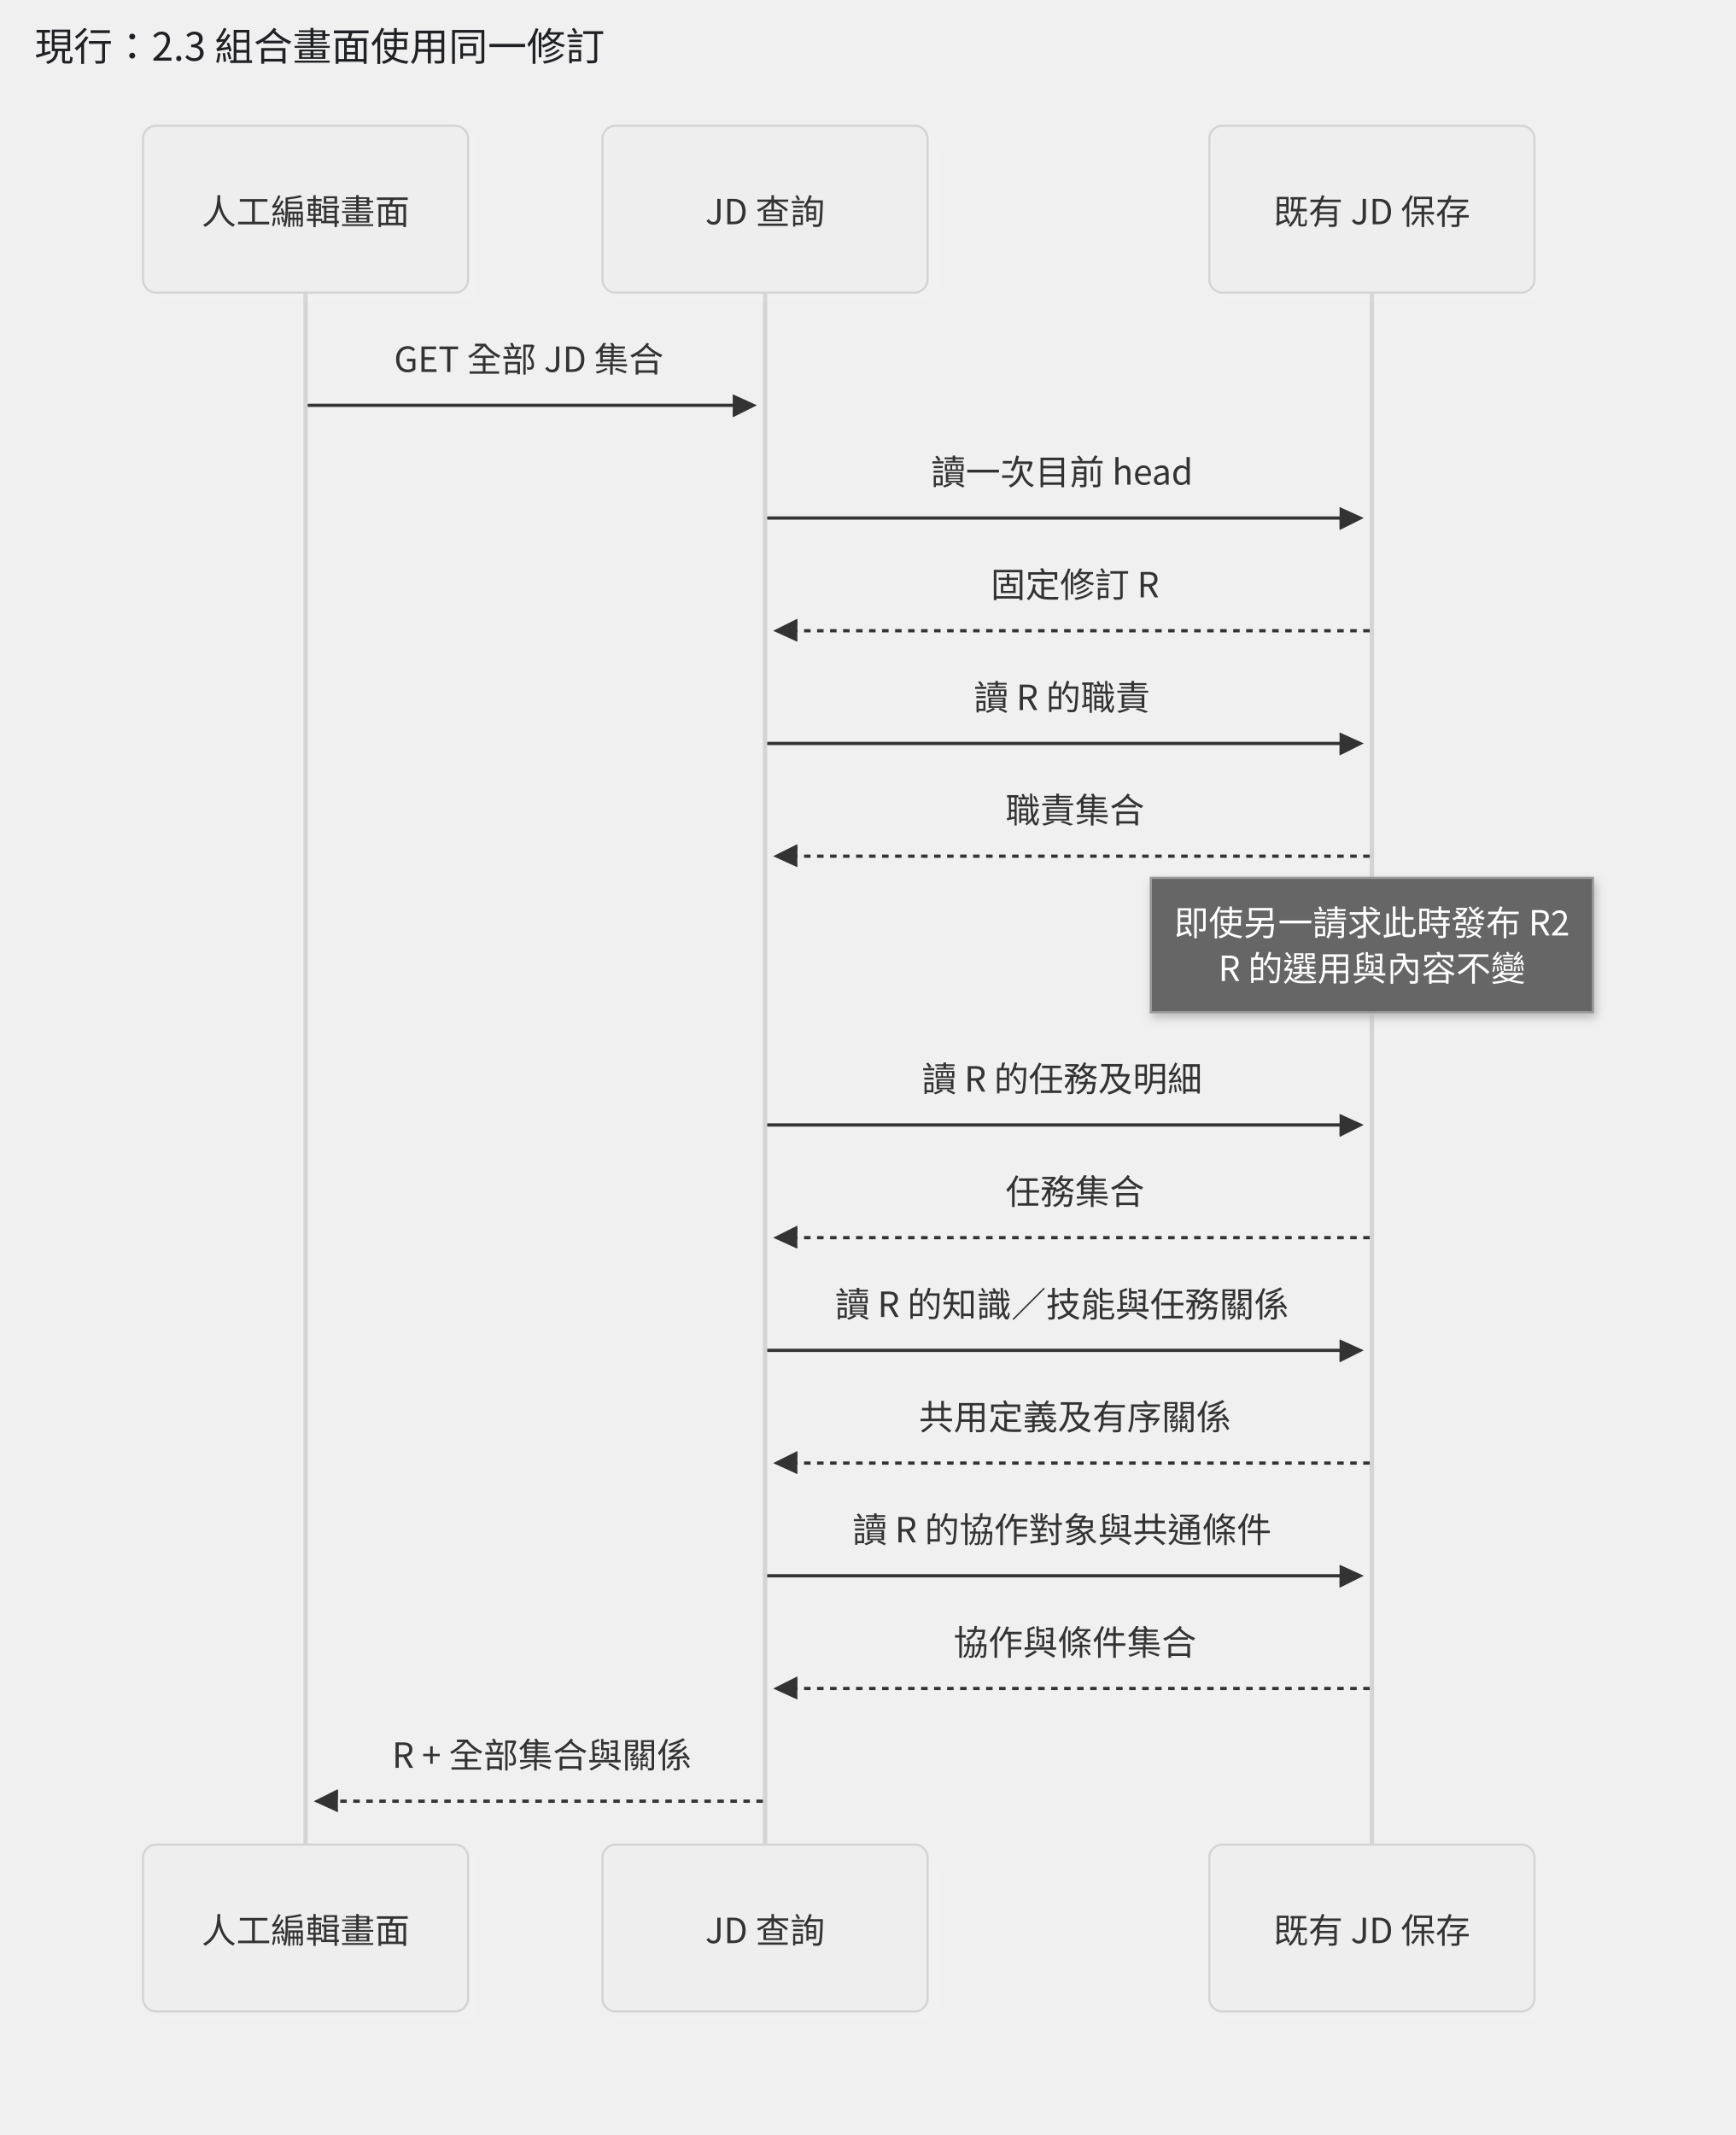
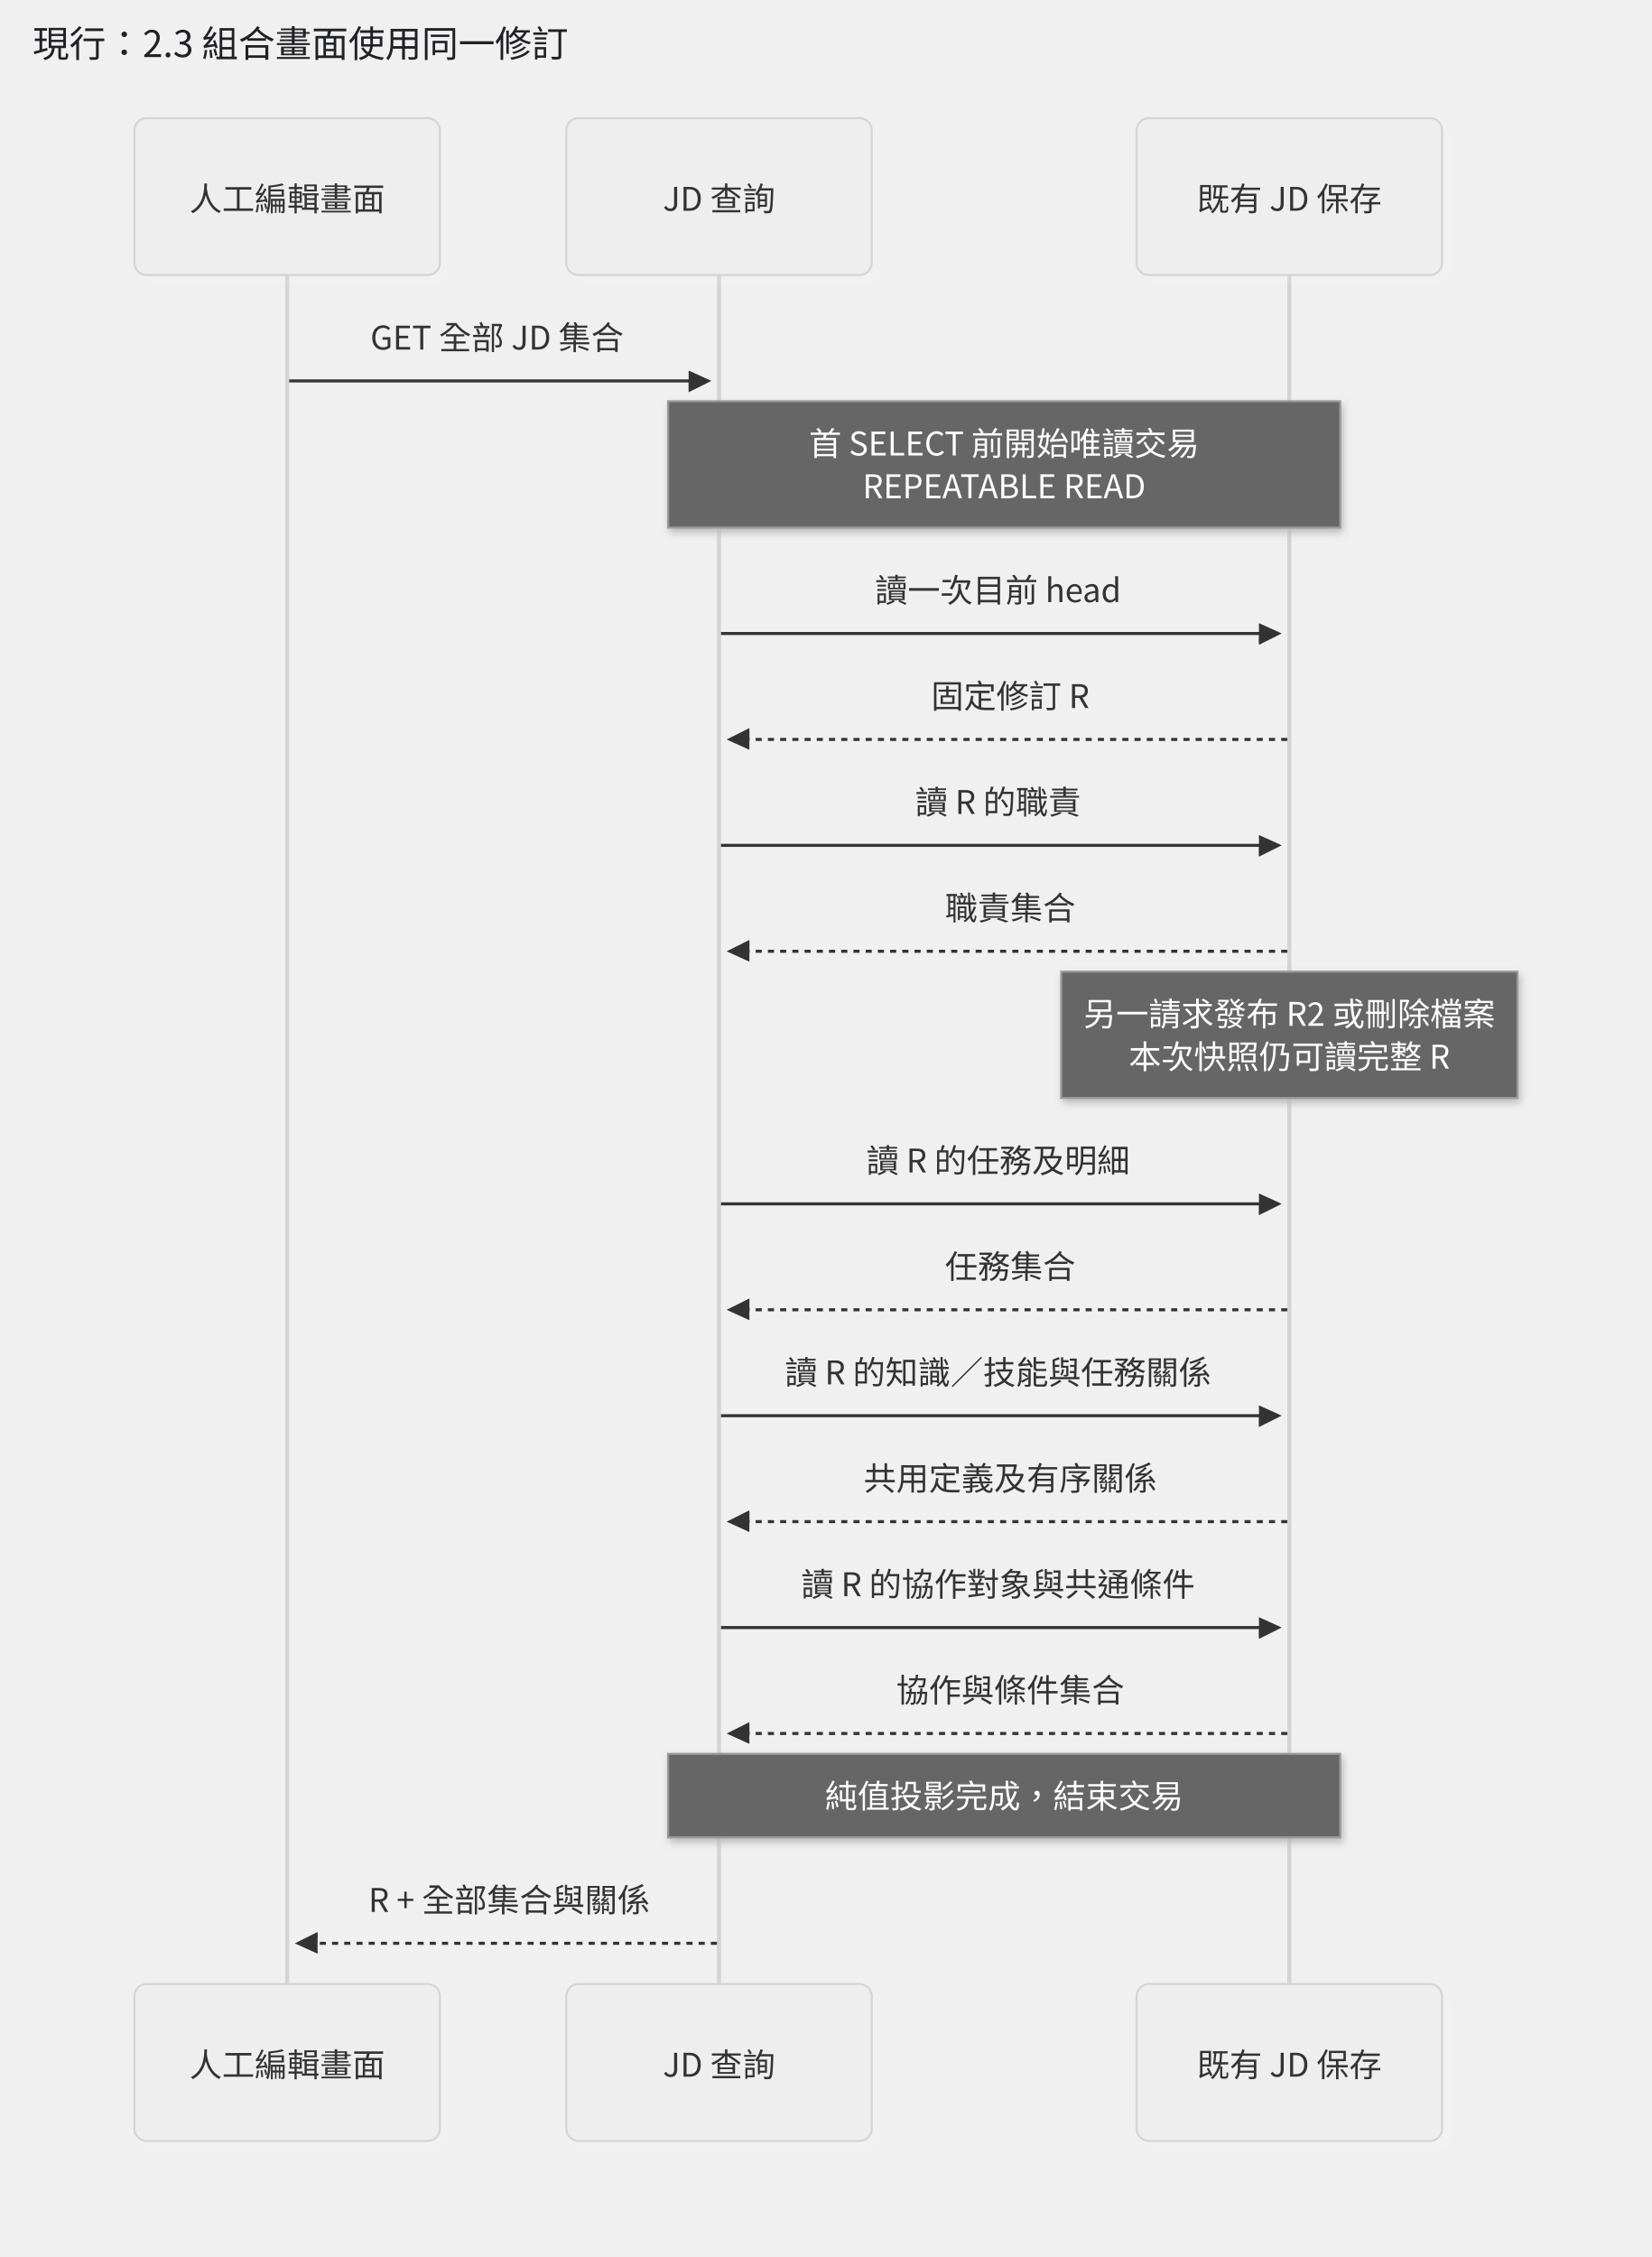
- <svg xmlns="http://www.w3.org/2000/svg" width="801" height="985" viewBox="0 0 801 985" style="background: white;">
+ <svg xmlns="http://www.w3.org/2000/svg" width="811" height="1108" viewBox="0 0 811 1108" style="background: white;">
  <text x="16" y="28" font-family="Microsoft JhengHei, Noto Sans CJK TC, sans-serif" font-size="18" fill="#202124">現行：2.3 組合畫面使用同一修訂</text>
-   <svg id="implementation-jd-storage-3" width="769" style="max-width: none;" viewBox="-50 -10 769 921" role="graphics-document document" aria-roledescription="sequence" x="16" y="48" height="921">
+   <svg id="implementation-jd-storage-3" width="779" style="max-width: none;" viewBox="-50 -10 779 1044" role="graphics-document document" aria-roledescription="sequence" x="16" y="48" height="1044">
    <g>
-       <rect x="492" y="793" fill="#eaeaea" stroke="#666" width="150" height="77" name="DB" rx="6" ry="6" class="actor actor-bottom" data-look="neo" filter="url(#implementation-jd-storage-3-drop-shadow)" />
-       <text x="567" y="831.5" dominant-baseline="central" alignment-baseline="central" class="actor actor-box" style="text-anchor: middle; font-size: 16px; font-weight: 400; font-family: &quot;Microsoft JhengHei&quot;, &quot;Noto Sans CJK TC&quot;, sans-serif;">
+       <rect x="492" y="916" fill="#eaeaea" stroke="#666" width="150" height="77" name="DB" rx="6" ry="6" class="actor actor-bottom" data-look="neo" filter="url(#implementation-jd-storage-3-drop-shadow)" />
+       <text x="567" y="954.5" dominant-baseline="central" alignment-baseline="central" class="actor actor-box" style="text-anchor: middle; font-size: 16px; font-weight: 400; font-family: &quot;Microsoft JhengHei&quot;, &quot;Noto Sans CJK TC&quot;, sans-serif;">
        <tspan x="567" dy="0">既有 JD 保存</tspan>
      </text>
    </g>
    <g>
-       <rect x="212" y="793" fill="#eaeaea" stroke="#666" width="150" height="77" name="API" rx="6" ry="6" class="actor actor-bottom" data-look="neo" filter="url(#implementation-jd-storage-3-drop-shadow)" />
-       <text x="287" y="831.5" dominant-baseline="central" alignment-baseline="central" class="actor actor-box" style="text-anchor: middle; font-size: 16px; font-weight: 400; font-family: &quot;Microsoft JhengHei&quot;, &quot;Noto Sans CJK TC&quot;, sans-serif;">
+       <rect x="212" y="916" fill="#eaeaea" stroke="#666" width="150" height="77" name="API" rx="6" ry="6" class="actor actor-bottom" data-look="neo" filter="url(#implementation-jd-storage-3-drop-shadow)" />
+       <text x="287" y="954.5" dominant-baseline="central" alignment-baseline="central" class="actor actor-box" style="text-anchor: middle; font-size: 16px; font-weight: 400; font-family: &quot;Microsoft JhengHei&quot;, &quot;Noto Sans CJK TC&quot;, sans-serif;">
        <tspan x="287" dy="0">JD 查詢</tspan>
      </text>
    </g>
    <g>
-       <rect x="0" y="793" fill="#eaeaea" stroke="#666" width="150" height="77" name="UI" rx="6" ry="6" class="actor actor-bottom" data-look="neo" filter="url(#implementation-jd-storage-3-drop-shadow)" />
-       <text x="75" y="831.5" dominant-baseline="central" alignment-baseline="central" class="actor actor-box" style="text-anchor: middle; font-size: 16px; font-weight: 400; font-family: &quot;Microsoft JhengHei&quot;, &quot;Noto Sans CJK TC&quot;, sans-serif;">
+       <rect x="0" y="916" fill="#eaeaea" stroke="#666" width="150" height="77" name="UI" rx="6" ry="6" class="actor actor-bottom" data-look="neo" filter="url(#implementation-jd-storage-3-drop-shadow)" />
+       <text x="75" y="954.5" dominant-baseline="central" alignment-baseline="central" class="actor actor-box" style="text-anchor: middle; font-size: 16px; font-weight: 400; font-family: &quot;Microsoft JhengHei&quot;, &quot;Noto Sans CJK TC&quot;, sans-serif;">
        <tspan x="75" dy="0">人工編輯畫面</tspan>
      </text>
    </g>
    <g>
-       <line id="actor19" x1="567" y1="77" x2="567" y2="793" class="actor-line 200" stroke-width="0.5px" stroke="#999" name="DB" data-et="life-line" data-id="DB" />
-       <g id="root-19" data-look="neo" data-et="participant" data-type="participant" data-id="DB">
+       <line id="actor2" x1="567" y1="77" x2="567" y2="916" class="actor-line 200" stroke-width="0.5px" stroke="#999" name="DB" data-et="life-line" data-id="DB" />
+       <g id="root-2" data-look="neo" data-et="participant" data-type="participant" data-id="DB">
        <rect x="492" y="0" fill="#eaeaea" stroke="#666" width="150" height="77" name="DB" rx="6" ry="6" class="actor actor-top" data-look="neo" filter="url(#implementation-jd-storage-3-drop-shadow)" />
        <text x="567" y="38.5" dominant-baseline="central" alignment-baseline="central" class="actor actor-box" style="text-anchor: middle; font-size: 16px; font-weight: 400; font-family: &quot;Microsoft JhengHei&quot;, &quot;Noto Sans CJK TC&quot;, sans-serif;">
          <tspan x="567" dy="0">既有 JD 保存</tspan>
        </text>
      </g>
    </g>
    <g>
-       <line id="actor18" x1="287" y1="77" x2="287" y2="793" class="actor-line 200" stroke-width="0.5px" stroke="#999" name="API" data-et="life-line" data-id="API" />
-       <g id="root-18" data-look="neo" data-et="participant" data-type="participant" data-id="API">
+       <line id="actor1" x1="287" y1="77" x2="287" y2="916" class="actor-line 200" stroke-width="0.5px" stroke="#999" name="API" data-et="life-line" data-id="API" />
+       <g id="root-1" data-look="neo" data-et="participant" data-type="participant" data-id="API">
        <rect x="212" y="0" fill="#eaeaea" stroke="#666" width="150" height="77" name="API" rx="6" ry="6" class="actor actor-top" data-look="neo" filter="url(#implementation-jd-storage-3-drop-shadow)" />
        <text x="287" y="38.5" dominant-baseline="central" alignment-baseline="central" class="actor actor-box" style="text-anchor: middle; font-size: 16px; font-weight: 400; font-family: &quot;Microsoft JhengHei&quot;, &quot;Noto Sans CJK TC&quot;, sans-serif;">
          <tspan x="287" dy="0">JD 查詢</tspan>
        </text>
      </g>
    </g>
    <g>
-       <line id="actor17" x1="75" y1="77" x2="75" y2="793" class="actor-line 200" stroke-width="0.5px" stroke="#999" name="UI" data-et="life-line" data-id="UI" />
-       <g id="root-17" data-look="neo" data-et="participant" data-type="participant" data-id="UI">
+       <line id="actor0" x1="75" y1="77" x2="75" y2="916" class="actor-line 200" stroke-width="0.5px" stroke="#999" name="UI" data-et="life-line" data-id="UI" />
+       <g id="root-0" data-look="neo" data-et="participant" data-type="participant" data-id="UI">
        <rect x="0" y="0" fill="#eaeaea" stroke="#666" width="150" height="77" name="UI" rx="6" ry="6" class="actor actor-top" data-look="neo" filter="url(#implementation-jd-storage-3-drop-shadow)" />
        <text x="75" y="38.5" dominant-baseline="central" alignment-baseline="central" class="actor actor-box" style="text-anchor: middle; font-size: 16px; font-weight: 400; font-family: &quot;Microsoft JhengHei&quot;, &quot;Noto Sans CJK TC&quot;, sans-serif;">
          <tspan x="75" dy="0">人工編輯畫面</tspan>
        </text>
      </g>
    </g>
    <style>#implementation-jd-storage-3{font-family:Microsoft JhengHei,Noto Sans CJK TC,sans-serif;font-size:16px;fill:#000000;}@keyframes edge-animation-frame{from{stroke-dashoffset:0;}}@keyframes dash{to{stroke-dashoffset:0;}}#implementation-jd-storage-3 .edge-animation-slow{stroke-dasharray:9,5!important;stroke-dashoffset:900;animation:dash 50s linear infinite;stroke-linecap:round;}#implementation-jd-storage-3 .edge-animation-fast{stroke-dasharray:9,5!important;stroke-dashoffset:900;animation:dash 20s linear infinite;stroke-linecap:round;}#implementation-jd-storage-3 .error-icon{fill:#552222;}#implementation-jd-storage-3 .error-text{fill:#552222;stroke:#552222;}#implementation-jd-storage-3 .edge-thickness-normal{stroke-width:1px;}#implementation-jd-storage-3 .edge-thickness-thick{stroke-width:3.5px;}#implementation-jd-storage-3 .edge-pattern-solid{stroke-dasharray:0;}#implementation-jd-storage-3 .edge-thickness-invisible{stroke-width:0;fill:none;}#implementation-jd-storage-3 .edge-pattern-dashed{stroke-dasharray:3;}#implementation-jd-storage-3 .edge-pattern-dotted{stroke-dasharray:2;}#implementation-jd-storage-3 .marker{fill:#666;stroke:#666;}#implementation-jd-storage-3 .marker.cross{stroke:#666;}#implementation-jd-storage-3 svg{font-family:Microsoft JhengHei,Noto Sans CJK TC,sans-serif;font-size:16px;}#implementation-jd-storage-3 p{margin:0;}#implementation-jd-storage-3 .actor{stroke:hsl(0, 0%, 83%);fill:#eee;stroke-width:1;}#implementation-jd-storage-3 rect.actor.outer-path[data-look="neo"]{filter:drop-shadow( 1px 2px 2px rgba(185,185,185,1));}#implementation-jd-storage-3 rect.note[data-look="neo"]{stroke:#999;fill:#666;filter:drop-shadow( 1px 2px 2px rgba(185,185,185,1));}#implementation-jd-storage-3 text.actor&gt;tspan{fill:#333;stroke:none;}#implementation-jd-storage-3 .actor-line{stroke:hsl(0, 0%, 83%);}#implementation-jd-storage-3 .innerArc{stroke-width:1.5;stroke-dasharray:none;}#implementation-jd-storage-3 .messageLine0{stroke-width:1.5;stroke-dasharray:none;stroke:#333;}#implementation-jd-storage-3 .messageLine1{stroke-width:1.5;stroke-dasharray:2,2;stroke:#333;}#implementation-jd-storage-3 [id$="-arrowhead"] path{fill:#333;stroke:#333;}#implementation-jd-storage-3 .sequenceNumber{fill:white;}#implementation-jd-storage-3 [id$="-sequencenumber"]{fill:#333;}#implementation-jd-storage-3 [id$="-crosshead"] path{fill:#333;stroke:#333;}#implementation-jd-storage-3 .messageText{fill:#333;stroke:none;}#implementation-jd-storage-3 .labelBox{stroke:hsl(0, 0%, 83%);fill:#eee;filter:drop-shadow( 1px 2px 2px rgba(185,185,185,1));}#implementation-jd-storage-3 .labelText,#implementation-jd-storage-3 .labelText&gt;tspan{fill:#333;stroke:none;}#implementation-jd-storage-3 .loopText,#implementation-jd-storage-3 .loopText&gt;tspan{fill:#333;stroke:none;}#implementation-jd-storage-3 .sectionTitle,#implementation-jd-storage-3 .sectionTitle&gt;tspan{fill:#333;stroke:none;}#implementation-jd-storage-3 .loopLine{stroke-width:2px;stroke-dasharray:2,2;stroke:hsl(0, 0%, 83%);fill:hsl(0, 0%, 83%);}#implementation-jd-storage-3 .note{stroke:#999;fill:#666;}#implementation-jd-storage-3 .noteText,#implementation-jd-storage-3 .noteText&gt;tspan{fill:#fff;stroke:none;}#implementation-jd-storage-3 .activation0{fill:#f4f4f4;stroke:#666;}#implementation-jd-storage-3 .activation1{fill:#f4f4f4;stroke:#666;}#implementation-jd-storage-3 .activation2{fill:#f4f4f4;stroke:#666;}#implementation-jd-storage-3 .actorPopupMenu{position:absolute;}#implementation-jd-storage-3 .actorPopupMenuPanel{position:absolute;fill:#eee;box-shadow:0px 8px 16px 0px rgba(0,0,0,0.2);filter:drop-shadow(3px 5px 2px rgb(0 0 0 / 0.4));}#implementation-jd-storage-3 .actor-man circle,#implementation-jd-storage-3 line{fill:#eee;stroke-width:2px;}#implementation-jd-storage-3 g rect.rect{filter:drop-shadow( 1px 2px 2px rgba(185,185,185,1));stroke:#999;}#implementation-jd-storage-3 .node .neo-node{stroke:#999;}#implementation-jd-storage-3 [data-look="neo"].node rect,#implementation-jd-storage-3 [data-look="neo"].cluster rect,#implementation-jd-storage-3 [data-look="neo"].node polygon{stroke:url(#implementation-jd-storage-3-gradient);filter:drop-shadow( 1px 2px 2px rgba(185,185,185,1));}#implementation-jd-storage-3 [data-look="neo"].swimlane.cluster rect{filter:none;}#implementation-jd-storage-3 [data-look="neo"].node path{stroke:url(#implementation-jd-storage-3-gradient);stroke-width:1px;}#implementation-jd-storage-3 [data-look="neo"].node .outer-path{filter:drop-shadow( 1px 2px 2px rgba(185,185,185,1));}#implementation-jd-storage-3 [data-look="neo"].node .neo-line path{stroke:#999;filter:none;}#implementation-jd-storage-3 [data-look="neo"].node circle{stroke:url(#implementation-jd-storage-3-gradient);filter:drop-shadow( 1px 2px 2px rgba(185,185,185,1));}#implementation-jd-storage-3 [data-look="neo"].node circle .state-start{fill:#000000;}#implementation-jd-storage-3 [data-look="neo"].icon-shape .icon{fill:url(#implementation-jd-storage-3-gradient);filter:drop-shadow( 1px 2px 2px rgba(185,185,185,1));}#implementation-jd-storage-3 [data-look="neo"].icon-shape .icon-neo path{stroke:url(#implementation-jd-storage-3-gradient);filter:drop-shadow( 1px 2px 2px rgba(185,185,185,1));}#implementation-jd-storage-3 :root{--mermaid-font-family:Microsoft JhengHei,Noto Sans CJK TC,sans-serif;}</style>
    <g />
    <defs>
      <symbol id="implementation-jd-storage-3-computer" width="24" height="24">
        <path transform="scale(.5)" d="M2 2v13h20v-13h-20zm18 11h-16v-9h16v9zm-10.228 6l.466-1h3.524l.467 1h-4.457zm14.228 3h-24l2-6h2.104l-1.33 4h18.45l-1.297-4h2.073l2 6zm-5-10h-14v-7h14v7z" />
      </symbol>
    </defs>
    <defs>
      <symbol id="implementation-jd-storage-3-database" fill-rule="evenodd" clip-rule="evenodd">
        <path transform="scale(.5)" d="M12.258.001l.256.004.255.005.253.008.251.01.249.012.247.015.246.016.242.019.241.02.239.023.236.024.233.027.231.028.229.031.225.032.223.034.22.036.217.038.214.04.211.041.208.043.205.045.201.046.198.048.194.05.191.051.187.053.183.054.18.056.175.057.172.059.168.06.163.061.16.063.155.064.15.066.074.033.073.033.071.034.07.034.069.035.068.035.067.035.066.035.064.036.064.036.062.036.06.036.06.037.058.037.058.037.055.038.055.038.053.038.052.038.051.039.05.039.048.039.047.039.045.04.044.04.043.04.041.04.04.041.039.041.037.041.036.041.034.041.033.042.032.042.03.042.029.042.027.042.026.043.024.043.023.043.021.043.02.043.018.044.017.043.015.044.013.044.012.044.011.045.009.044.007.045.006.045.004.045.002.045.001.045v17l-.001.045-.002.045-.004.045-.006.045-.007.045-.009.044-.011.045-.012.044-.013.044-.015.044-.017.043-.018.044-.02.043-.021.043-.023.043-.024.043-.026.043-.027.042-.029.042-.03.042-.032.042-.033.042-.034.041-.036.041-.037.041-.039.041-.04.041-.041.04-.043.04-.044.04-.045.04-.047.039-.048.039-.05.039-.051.039-.052.038-.053.038-.055.038-.055.038-.058.037-.058.037-.06.037-.06.036-.062.036-.064.036-.064.036-.066.035-.067.035-.068.035-.069.035-.07.034-.071.034-.073.033-.074.033-.15.066-.155.064-.16.063-.163.061-.168.06-.172.059-.175.057-.18.056-.183.054-.187.053-.191.051-.194.05-.198.048-.201.046-.205.045-.208.043-.211.041-.214.04-.217.038-.22.036-.223.034-.225.032-.229.031-.231.028-.233.027-.236.024-.239.023-.241.02-.242.019-.246.016-.247.015-.249.012-.251.01-.253.008-.255.005-.256.004-.258.001-.258-.001-.256-.004-.255-.005-.253-.008-.251-.01-.249-.012-.247-.015-.245-.016-.243-.019-.241-.02-.238-.023-.236-.024-.234-.027-.231-.028-.228-.031-.226-.032-.223-.034-.22-.036-.217-.038-.214-.04-.211-.041-.208-.043-.204-.045-.201-.046-.198-.048-.195-.05-.19-.051-.187-.053-.184-.054-.179-.056-.176-.057-.172-.059-.167-.06-.164-.061-.159-.063-.155-.064-.151-.066-.074-.033-.072-.033-.072-.034-.07-.034-.069-.035-.068-.035-.067-.035-.066-.035-.064-.036-.063-.036-.062-.036-.061-.036-.06-.037-.058-.037-.057-.037-.056-.038-.055-.038-.053-.038-.052-.038-.051-.039-.049-.039-.049-.039-.046-.039-.046-.04-.044-.04-.043-.04-.041-.04-.04-.041-.039-.041-.037-.041-.036-.041-.034-.041-.033-.042-.032-.042-.03-.042-.029-.042-.027-.042-.026-.043-.024-.043-.023-.043-.021-.043-.02-.043-.018-.044-.017-.043-.015-.044-.013-.044-.012-.044-.011-.045-.009-.044-.007-.045-.006-.045-.004-.045-.002-.045-.001-.045v-17l.001-.045.002-.045.004-.045.006-.045.007-.045.009-.044.011-.045.012-.044.013-.044.015-.044.017-.043.018-.044.02-.043.021-.043.023-.043.024-.043.026-.043.027-.042.029-.042.03-.042.032-.042.033-.042.034-.041.036-.041.037-.041.039-.041.04-.041.041-.04.043-.04.044-.04.046-.04.046-.039.049-.039.049-.039.051-.039.052-.038.053-.038.055-.038.056-.038.057-.037.058-.037.06-.037.061-.036.062-.036.063-.036.064-.036.066-.035.067-.035.068-.035.069-.035.07-.034.072-.034.072-.033.074-.033.151-.066.155-.064.159-.063.164-.061.167-.06.172-.059.176-.057.179-.056.184-.054.187-.053.19-.051.195-.05.198-.048.201-.046.204-.045.208-.043.211-.041.214-.04.217-.038.22-.036.223-.034.226-.032.228-.031.231-.028.234-.027.236-.024.238-.023.241-.02.243-.019.245-.016.247-.015.249-.012.251-.01.253-.008.255-.005.256-.004.258-.001.258.001zm-9.258 20.499v.01l.001.021.003.021.004.022.005.021.006.022.007.022.009.023.01.022.011.023.012.023.013.023.015.023.016.024.017.023.018.024.019.024.021.024.022.025.023.024.024.025.052.049.056.05.061.051.066.051.07.051.075.051.079.052.084.052.088.052.092.052.097.052.102.051.105.052.11.052.114.051.119.051.123.051.127.05.131.05.135.05.139.048.144.049.147.047.152.047.155.047.16.045.163.045.167.043.171.043.176.041.178.041.183.039.187.039.19.037.194.035.197.035.202.033.204.031.209.03.212.029.216.027.219.025.222.024.226.021.23.02.233.018.236.016.24.015.243.012.246.01.249.008.253.005.256.004.259.001.26-.001.257-.004.254-.005.25-.008.247-.011.244-.012.241-.014.237-.016.233-.018.231-.021.226-.021.224-.024.22-.026.216-.027.212-.028.21-.031.205-.031.202-.034.198-.034.194-.036.191-.037.187-.039.183-.04.179-.04.175-.042.172-.043.168-.044.163-.045.16-.046.155-.046.152-.047.148-.048.143-.049.139-.049.136-.05.131-.05.126-.05.123-.051.118-.052.114-.051.11-.052.106-.052.101-.052.096-.052.092-.052.088-.053.083-.051.079-.052.074-.052.07-.051.065-.051.06-.051.056-.05.051-.05.023-.024.023-.025.021-.024.02-.024.019-.024.018-.024.017-.024.015-.023.014-.024.013-.023.012-.023.01-.023.01-.022.008-.022.006-.022.006-.022.004-.022.004-.021.001-.021.001-.021v-4.127l-.077.055-.08.053-.083.054-.085.053-.087.052-.09.052-.093.051-.095.05-.097.05-.1.049-.102.049-.105.048-.106.047-.109.047-.111.046-.114.045-.115.045-.118.044-.12.043-.122.042-.124.042-.126.041-.128.04-.13.04-.132.038-.134.038-.135.037-.138.037-.139.035-.142.035-.143.034-.144.033-.147.032-.148.031-.15.03-.151.03-.153.029-.154.027-.156.027-.158.026-.159.025-.161.024-.162.023-.163.022-.165.021-.166.02-.167.019-.169.018-.169.017-.171.016-.173.015-.173.014-.175.013-.175.012-.177.011-.178.01-.179.008-.179.008-.181.006-.182.005-.182.004-.184.003-.184.002h-.37l-.184-.002-.184-.003-.182-.004-.182-.005-.181-.006-.179-.008-.179-.008-.178-.01-.176-.011-.176-.012-.175-.013-.173-.014-.172-.015-.171-.016-.17-.017-.169-.018-.167-.019-.166-.02-.165-.021-.163-.022-.162-.023-.161-.024-.159-.025-.157-.026-.156-.027-.155-.027-.153-.029-.151-.03-.15-.03-.148-.031-.146-.032-.145-.033-.143-.034-.141-.035-.14-.035-.137-.037-.136-.037-.134-.038-.132-.038-.13-.04-.128-.04-.126-.041-.124-.042-.122-.042-.12-.044-.117-.043-.116-.045-.113-.045-.112-.046-.109-.047-.106-.047-.105-.048-.102-.049-.1-.049-.097-.05-.095-.05-.093-.052-.09-.051-.087-.052-.085-.053-.083-.054-.08-.054-.077-.054v4.127zm0-5.654v.011l.001.021.003.021.004.021.005.022.006.022.007.022.009.022.01.022.011.023.012.023.013.023.015.024.016.023.017.024.018.024.019.024.021.024.022.024.023.025.024.024.052.05.056.05.061.05.066.051.07.051.075.052.079.051.084.052.088.052.092.052.097.052.102.052.105.052.11.051.114.051.119.052.123.05.127.051.131.05.135.049.139.049.144.048.147.048.152.047.155.046.16.045.163.045.167.044.171.042.176.042.178.04.183.04.187.038.19.037.194.036.197.034.202.033.204.032.209.03.212.028.216.027.219.025.222.024.226.022.23.02.233.018.236.016.24.014.243.012.246.01.249.008.253.006.256.003.259.001.26-.001.257-.003.254-.006.25-.008.247-.01.244-.012.241-.015.237-.016.233-.018.231-.02.226-.022.224-.024.22-.025.216-.027.212-.029.21-.03.205-.032.202-.033.198-.035.194-.036.191-.037.187-.039.183-.039.179-.041.175-.042.172-.043.168-.044.163-.045.16-.045.155-.047.152-.047.148-.048.143-.048.139-.05.136-.049.131-.05.126-.051.123-.051.118-.051.114-.052.11-.052.106-.052.101-.052.096-.052.092-.052.088-.052.083-.052.079-.052.074-.051.07-.052.065-.051.06-.05.056-.051.051-.049.023-.025.023-.024.021-.025.02-.024.019-.024.018-.024.017-.024.015-.023.014-.023.013-.024.012-.022.01-.023.01-.023.008-.022.006-.022.006-.022.004-.021.004-.022.001-.021.001-.021v-4.139l-.077.054-.08.054-.083.054-.085.052-.087.053-.09.051-.093.051-.095.051-.097.05-.1.049-.102.049-.105.048-.106.047-.109.047-.111.046-.114.045-.115.044-.118.044-.12.044-.122.042-.124.042-.126.041-.128.04-.13.039-.132.039-.134.038-.135.037-.138.036-.139.036-.142.035-.143.033-.144.033-.147.033-.148.031-.15.03-.151.03-.153.028-.154.028-.156.027-.158.026-.159.025-.161.024-.162.023-.163.022-.165.021-.166.02-.167.019-.169.018-.169.017-.171.016-.173.015-.173.014-.175.013-.175.012-.177.011-.178.009-.179.009-.179.007-.181.007-.182.005-.182.004-.184.003-.184.002h-.37l-.184-.002-.184-.003-.182-.004-.182-.005-.181-.007-.179-.007-.179-.009-.178-.009-.176-.011-.176-.012-.175-.013-.173-.014-.172-.015-.171-.016-.17-.017-.169-.018-.167-.019-.166-.02-.165-.021-.163-.022-.162-.023-.161-.024-.159-.025-.157-.026-.156-.027-.155-.028-.153-.028-.151-.03-.15-.03-.148-.031-.146-.033-.145-.033-.143-.033-.141-.035-.14-.036-.137-.036-.136-.037-.134-.038-.132-.039-.13-.039-.128-.04-.126-.041-.124-.042-.122-.043-.12-.043-.117-.044-.116-.044-.113-.046-.112-.046-.109-.046-.106-.047-.105-.048-.102-.049-.1-.049-.097-.05-.095-.051-.093-.051-.09-.051-.087-.053-.085-.052-.083-.054-.08-.054-.077-.054v4.139zm0-5.666v.011l.001.02.003.022.004.021.005.022.006.021.007.022.009.023.01.022.011.023.012.023.013.023.015.023.016.024.017.024.018.023.019.024.021.025.022.024.023.024.024.025.052.05.056.05.061.05.066.051.07.051.075.052.079.051.084.052.088.052.092.052.097.052.102.052.105.051.11.052.114.051.119.051.123.051.127.05.131.05.135.05.139.049.144.048.147.048.152.047.155.046.16.045.163.045.167.043.171.043.176.042.178.04.183.04.187.038.19.037.194.036.197.034.202.033.204.032.209.03.212.028.216.027.219.025.222.024.226.021.23.02.233.018.236.017.24.014.243.012.246.01.249.008.253.006.256.003.259.001.26-.001.257-.003.254-.006.25-.008.247-.01.244-.013.241-.014.237-.016.233-.018.231-.02.226-.022.224-.024.22-.025.216-.027.212-.029.21-.03.205-.032.202-.033.198-.035.194-.036.191-.037.187-.039.183-.039.179-.041.175-.042.172-.043.168-.044.163-.045.16-.045.155-.047.152-.047.148-.048.143-.049.139-.049.136-.049.131-.051.126-.05.123-.051.118-.052.114-.051.11-.052.106-.052.101-.052.096-.052.092-.052.088-.052.083-.052.079-.052.074-.052.07-.051.065-.051.06-.051.056-.05.051-.049.023-.025.023-.025.021-.024.02-.024.019-.024.018-.024.017-.024.015-.023.014-.024.013-.023.012-.023.01-.022.01-.023.008-.022.006-.022.006-.022.004-.022.004-.021.001-.021.001-.021v-4.153l-.077.054-.08.054-.083.053-.085.053-.087.053-.09.051-.093.051-.095.051-.097.05-.1.049-.102.048-.105.048-.106.048-.109.046-.111.046-.114.046-.115.044-.118.044-.12.043-.122.043-.124.042-.126.041-.128.04-.13.039-.132.039-.134.038-.135.037-.138.036-.139.036-.142.034-.143.034-.144.033-.147.032-.148.032-.15.03-.151.03-.153.028-.154.028-.156.027-.158.026-.159.024-.161.024-.162.023-.163.023-.165.021-.166.02-.167.019-.169.018-.169.017-.171.016-.173.015-.173.014-.175.013-.175.012-.177.01-.178.01-.179.009-.179.007-.181.006-.182.006-.182.004-.184.003-.184.001-.185.001-.185-.001-.184-.001-.184-.003-.182-.004-.182-.006-.181-.006-.179-.007-.179-.009-.178-.01-.176-.01-.176-.012-.175-.013-.173-.014-.172-.015-.171-.016-.17-.017-.169-.018-.167-.019-.166-.02-.165-.021-.163-.023-.162-.023-.161-.024-.159-.024-.157-.026-.156-.027-.155-.028-.153-.028-.151-.03-.15-.03-.148-.032-.146-.032-.145-.033-.143-.034-.141-.034-.14-.036-.137-.036-.136-.037-.134-.038-.132-.039-.13-.039-.128-.041-.126-.041-.124-.041-.122-.043-.12-.043-.117-.044-.116-.044-.113-.046-.112-.046-.109-.046-.106-.048-.105-.048-.102-.048-.1-.05-.097-.049-.095-.051-.093-.051-.09-.052-.087-.052-.085-.053-.083-.053-.08-.054-.077-.054v4.153zm8.74-8.179l-.257.004-.254.005-.25.008-.247.011-.244.012-.241.014-.237.016-.233.018-.231.021-.226.022-.224.023-.22.026-.216.027-.212.028-.21.031-.205.032-.202.033-.198.034-.194.036-.191.038-.187.038-.183.04-.179.041-.175.042-.172.043-.168.043-.163.045-.16.046-.155.046-.152.048-.148.048-.143.048-.139.049-.136.05-.131.05-.126.051-.123.051-.118.051-.114.052-.11.052-.106.052-.101.052-.096.052-.092.052-.088.052-.083.052-.079.052-.074.051-.07.052-.065.051-.06.05-.056.05-.051.05-.023.025-.023.024-.021.024-.02.025-.019.024-.018.024-.017.023-.015.024-.014.023-.013.023-.012.023-.01.023-.01.022-.008.022-.006.023-.006.021-.004.022-.004.021-.001.021-.001.021.001.021.001.021.004.021.004.022.006.021.006.023.008.022.01.022.01.023.012.023.013.023.014.023.015.024.017.023.018.024.019.024.02.025.021.024.023.024.023.025.051.05.056.05.06.05.065.051.07.052.074.051.079.052.083.052.088.052.092.052.096.052.101.052.106.052.11.052.114.052.118.051.123.051.126.051.131.05.136.05.139.049.143.048.148.048.152.048.155.046.16.046.163.045.168.043.172.043.175.042.179.041.183.04.187.038.191.038.194.036.198.034.202.033.205.032.21.031.212.028.216.027.22.026.224.023.226.022.231.021.233.018.237.016.241.014.244.012.247.011.25.008.254.005.257.004.26.001.26-.001.257-.004.254-.005.25-.008.247-.011.244-.012.241-.014.237-.016.233-.018.231-.021.226-.022.224-.023.22-.026.216-.027.212-.028.21-.031.205-.032.202-.033.198-.034.194-.036.191-.038.187-.038.183-.04.179-.041.175-.042.172-.043.168-.043.163-.045.16-.046.155-.046.152-.048.148-.048.143-.048.139-.049.136-.05.131-.05.126-.051.123-.051.118-.051.114-.052.11-.052.106-.052.101-.052.096-.052.092-.052.088-.052.083-.052.079-.052.074-.051.07-.052.065-.051.06-.05.056-.05.051-.05.023-.025.023-.024.021-.024.02-.025.019-.024.018-.024.017-.023.015-.024.014-.023.013-.023.012-.023.01-.023.01-.022.008-.022.006-.023.006-.021.004-.022.004-.021.001-.021.001-.021-.001-.021-.001-.021-.004-.021-.004-.022-.006-.021-.006-.023-.008-.022-.01-.022-.01-.023-.012-.023-.013-.023-.014-.023-.015-.024-.017-.023-.018-.024-.019-.024-.02-.025-.021-.024-.023-.024-.023-.025-.051-.05-.056-.05-.06-.05-.065-.051-.07-.052-.074-.051-.079-.052-.083-.052-.088-.052-.092-.052-.096-.052-.101-.052-.106-.052-.11-.052-.114-.052-.118-.051-.123-.051-.126-.051-.131-.05-.136-.05-.139-.049-.143-.048-.148-.048-.152-.048-.155-.046-.16-.046-.163-.045-.168-.043-.172-.043-.175-.042-.179-.041-.183-.04-.187-.038-.191-.038-.194-.036-.198-.034-.202-.033-.205-.032-.21-.031-.212-.028-.216-.027-.22-.026-.224-.023-.226-.022-.231-.021-.233-.018-.237-.016-.241-.014-.244-.012-.247-.011-.25-.008-.254-.005-.257-.004-.26-.001-.26.001z" />
      </symbol>
    </defs>
    <defs>
      <symbol id="implementation-jd-storage-3-clock" width="24" height="24">
        <path transform="scale(.5)" d="M12 2c5.514 0 10 4.486 10 10s-4.486 10-10 10-10-4.486-10-10 4.486-10 10-10zm0-2c-6.627 0-12 5.373-12 12s5.373 12 12 12 12-5.373 12-12-5.373-12-12-12zm5.848 12.459c.202.038.202.333.001.372-1.907.361-6.045 1.111-6.547 1.111-.719 0-1.301-.582-1.301-1.301 0-.512.77-5.447 1.125-7.445.034-.192.312-.181.343.014l.985 6.238 5.394 1.011z" />
      </symbol>
    </defs>
    <defs>
      <marker id="implementation-jd-storage-3-arrowhead" refX="7.9" refY="5" markerUnits="userSpaceOnUse" markerWidth="12" markerHeight="12" orient="auto-start-reverse">
        <path d="M -1 0 L 10 5 L 0 10 z" />
      </marker>
    </defs>
    <defs>
      <marker id="implementation-jd-storage-3-crosshead" markerWidth="15" markerHeight="8" orient="auto" refX="4" refY="4.5">
        <path fill="none" stroke="#000000" stroke-width="1pt" d="M 1,2 L 6,7 M 6,2 L 1,7" style="stroke-dasharray: 0, 0;" />
      </marker>
    </defs>
    <defs>
      <marker id="implementation-jd-storage-3-filled-head" refX="15.5" refY="7" markerWidth="20" markerHeight="28" orient="auto">
        <path d="M 18,7 L9,13 L14,7 L9,1 Z" />
      </marker>
    </defs>
    <defs>
      <marker id="implementation-jd-storage-3-sequencenumber" refX="15" refY="15" markerWidth="60" markerHeight="40" orient="auto">
        <circle cx="15" cy="15" r="6" />
      </marker>
    </defs>
    <defs>
      <marker id="implementation-jd-storage-3-solidTopArrowHead" refX="7.9" refY="7.25" markerUnits="userSpaceOnUse" markerWidth="12" markerHeight="12" orient="auto-start-reverse">
        <path d="M 0 0 L 10 8 L 0 8 z" />
      </marker>
    </defs>
    <defs>
      <marker id="implementation-jd-storage-3-solidBottomArrowHead" refX="7.9" refY="0.75" markerUnits="userSpaceOnUse" markerWidth="12" markerHeight="12" orient="auto-start-reverse">
        <path d="M 0 0 L 10 0 L 0 8 z" />
      </marker>
    </defs>
    <defs>
      <marker id="implementation-jd-storage-3-stickTopArrowHead" refX="7.5" refY="7" markerUnits="userSpaceOnUse" markerWidth="12" markerHeight="12" orient="auto-start-reverse">
        <path d="M 0 0 L 7 7" stroke="black" stroke-width="1.5" fill="none" />
      </marker>
    </defs>
    <defs>
      <marker id="implementation-jd-storage-3-stickBottomArrowHead" refX="7.5" refY="0" markerUnits="userSpaceOnUse" markerWidth="12" markerHeight="12" orient="auto-start-reverse">
        <path d="M 0 7 L 7 0" stroke="black" stroke-width="1.5" fill="none" />
      </marker>
    </defs>
    <defs>
      <filter id="implementation-jd-storage-3-drop-shadow" height="130%" width="130%">
        <feDropShadow dx="4" dy="4" stdDeviation="0" flood-opacity="0.06" flood-color="#FFFFFF" />
      </filter>
    </defs>
-     <g data-et="note" data-id="i5">
-       <rect x="465" y="347" fill="#EDF2AE" stroke="#666" width="204" height="62" class="note" data-look="neo" />
-       <text x="567" y="352" text-anchor="middle" dominant-baseline="middle" alignment-baseline="middle" class="noteText" dy="1em" style="font-family: &quot;Microsoft JhengHei&quot;, &quot;Noto Sans CJK TC&quot;, sans-serif; font-size: 16px; font-weight: 400;">
-         <tspan x="567">即使另一請求此時發布 R2</tspan>
+     <g data-et="note" data-id="i1">
+       <rect x="262" y="139" fill="#EDF2AE" stroke="#666" width="330" height="62" class="note" data-look="neo" />
+       <text x="427" y="144" text-anchor="middle" dominant-baseline="middle" alignment-baseline="middle" class="noteText" dy="1em" style="font-family: &quot;Microsoft JhengHei&quot;, &quot;Noto Sans CJK TC&quot;, sans-serif; font-size: 16px; font-weight: 400;">
+         <tspan x="427">首 SELECT 前開始唯讀交易</tspan>
      </text>
-       <text x="567" y="373" text-anchor="middle" dominant-baseline="middle" alignment-baseline="middle" class="noteText" dy="1em" style="font-family: &quot;Microsoft JhengHei&quot;, &quot;Noto Sans CJK TC&quot;, sans-serif; font-size: 16px; font-weight: 400;">
-         <tspan x="567">R 的選用與內容不變</tspan>
+       <text x="427" y="165" text-anchor="middle" dominant-baseline="middle" alignment-baseline="middle" class="noteText" dy="1em" style="font-family: &quot;Microsoft JhengHei&quot;, &quot;Noto Sans CJK TC&quot;, sans-serif; font-size: 16px; font-weight: 400;">
+         <tspan x="427">REPEATABLE READ</tspan>
+       </text>
+     </g>
+     <g data-et="note" data-id="i6">
+       <rect x="455" y="419" fill="#EDF2AE" stroke="#666" width="224" height="62" class="note" data-look="neo" />
+       <text x="567" y="424" text-anchor="middle" dominant-baseline="middle" alignment-baseline="middle" class="noteText" dy="1em" style="font-family: &quot;Microsoft JhengHei&quot;, &quot;Noto Sans CJK TC&quot;, sans-serif; font-size: 16px; font-weight: 400;">
+         <tspan x="567">另一請求發布 R2 或刪除檔案</tspan>
+       </text>
+       <text x="567" y="445" text-anchor="middle" dominant-baseline="middle" alignment-baseline="middle" class="noteText" dy="1em" style="font-family: &quot;Microsoft JhengHei&quot;, &quot;Noto Sans CJK TC&quot;, sans-serif; font-size: 16px; font-weight: 400;">
+         <tspan x="567">本次快照仍可讀完整 R</tspan>
+       </text>
+     </g>
+     <g data-et="note" data-id="i13">
+       <rect x="262" y="803" fill="#EDF2AE" stroke="#666" width="330" height="41" class="note" data-look="neo" />
+       <text x="427" y="808" text-anchor="middle" dominant-baseline="middle" alignment-baseline="middle" class="noteText" dy="1em" style="font-family: &quot;Microsoft JhengHei&quot;, &quot;Noto Sans CJK TC&quot;, sans-serif; font-size: 16px; font-weight: 400;">
+         <tspan x="427">純值投影完成，結束交易</tspan>
      </text>
    </g>
    <text x="178" y="92" text-anchor="middle" dominant-baseline="middle" alignment-baseline="middle" class="messageText" dy="1em" style="font-family: &quot;Microsoft JhengHei&quot;, &quot;Noto Sans CJK TC&quot;, sans-serif; font-size: 16px; font-weight: 400;">GET 全部 JD 集合</text>
    <line x1="76" y1="129" x2="280" y2="129" class="messageLine0" data-et="message" data-id="i0" data-from="UI" data-to="API" stroke-width="2" stroke="none" marker-end="url(#implementation-jd-storage-3-arrowhead)" style="fill: none;" />
-     <text x="424" y="144" text-anchor="middle" dominant-baseline="middle" alignment-baseline="middle" class="messageText" dy="1em" style="font-family: &quot;Microsoft JhengHei&quot;, &quot;Noto Sans CJK TC&quot;, sans-serif; font-size: 16px; font-weight: 400;">讀一次目前 head</text>
-     <line x1="288" y1="181" x2="560" y2="181" class="messageLine0" data-et="message" data-id="i1" data-from="API" data-to="DB" stroke-width="2" stroke="none" marker-end="url(#implementation-jd-storage-3-arrowhead)" style="fill: none;" />
-     <text x="430" y="196" text-anchor="middle" dominant-baseline="middle" alignment-baseline="middle" class="messageText" dy="1em" style="font-family: &quot;Microsoft JhengHei&quot;, &quot;Noto Sans CJK TC&quot;, sans-serif; font-size: 16px; font-weight: 400;">固定修訂 R</text>
-     <line x1="566" y1="233" x2="294" y2="233" class="messageLine1" data-et="message" data-id="i2" data-from="DB" data-to="API" stroke-width="2" stroke="none" marker-end="url(#implementation-jd-storage-3-arrowhead)" style="stroke-dasharray: 3, 3; fill: none;" />
-     <text x="424" y="248" text-anchor="middle" dominant-baseline="middle" alignment-baseline="middle" class="messageText" dy="1em" style="font-family: &quot;Microsoft JhengHei&quot;, &quot;Noto Sans CJK TC&quot;, sans-serif; font-size: 16px; font-weight: 400;">讀 R 的職責</text>
-     <line x1="288" y1="285" x2="560" y2="285" class="messageLine0" data-et="message" data-id="i3" data-from="API" data-to="DB" stroke-width="2" stroke="none" marker-end="url(#implementation-jd-storage-3-arrowhead)" style="fill: none;" />
-     <text x="430" y="300" text-anchor="middle" dominant-baseline="middle" alignment-baseline="middle" class="messageText" dy="1em" style="font-family: &quot;Microsoft JhengHei&quot;, &quot;Noto Sans CJK TC&quot;, sans-serif; font-size: 16px; font-weight: 400;">職責集合</text>
-     <line x1="566" y1="337" x2="294" y2="337" class="messageLine1" data-et="message" data-id="i4" data-from="DB" data-to="API" stroke-width="2" stroke="none" marker-end="url(#implementation-jd-storage-3-arrowhead)" style="stroke-dasharray: 3, 3; fill: none;" />
-     <text x="424" y="424" text-anchor="middle" dominant-baseline="middle" alignment-baseline="middle" class="messageText" dy="1em" style="font-family: &quot;Microsoft JhengHei&quot;, &quot;Noto Sans CJK TC&quot;, sans-serif; font-size: 16px; font-weight: 400;">讀 R 的任務及明細</text>
-     <line x1="288" y1="461" x2="560" y2="461" class="messageLine0" data-et="message" data-id="i6" data-from="API" data-to="DB" stroke-width="2" stroke="none" marker-end="url(#implementation-jd-storage-3-arrowhead)" style="fill: none;" />
-     <text x="430" y="476" text-anchor="middle" dominant-baseline="middle" alignment-baseline="middle" class="messageText" dy="1em" style="font-family: &quot;Microsoft JhengHei&quot;, &quot;Noto Sans CJK TC&quot;, sans-serif; font-size: 16px; font-weight: 400;">任務集合</text>
-     <line x1="566" y1="513" x2="294" y2="513" class="messageLine1" data-et="message" data-id="i7" data-from="DB" data-to="API" stroke-width="2" stroke="none" marker-end="url(#implementation-jd-storage-3-arrowhead)" style="stroke-dasharray: 3, 3; fill: none;" />
-     <text x="424" y="528" text-anchor="middle" dominant-baseline="middle" alignment-baseline="middle" class="messageText" dy="1em" style="font-family: &quot;Microsoft JhengHei&quot;, &quot;Noto Sans CJK TC&quot;, sans-serif; font-size: 16px; font-weight: 400;">讀 R 的知識／技能與任務關係</text>
-     <line x1="288" y1="565" x2="560" y2="565" class="messageLine0" data-et="message" data-id="i8" data-from="API" data-to="DB" stroke-width="2" stroke="none" marker-end="url(#implementation-jd-storage-3-arrowhead)" style="fill: none;" />
-     <text x="430" y="580" text-anchor="middle" dominant-baseline="middle" alignment-baseline="middle" class="messageText" dy="1em" style="font-family: &quot;Microsoft JhengHei&quot;, &quot;Noto Sans CJK TC&quot;, sans-serif; font-size: 16px; font-weight: 400;">共用定義及有序關係</text>
-     <line x1="566" y1="617" x2="294" y2="617" class="messageLine1" data-et="message" data-id="i9" data-from="DB" data-to="API" stroke-width="2" stroke="none" marker-end="url(#implementation-jd-storage-3-arrowhead)" style="stroke-dasharray: 3, 3; fill: none;" />
-     <text x="424" y="632" text-anchor="middle" dominant-baseline="middle" alignment-baseline="middle" class="messageText" dy="1em" style="font-family: &quot;Microsoft JhengHei&quot;, &quot;Noto Sans CJK TC&quot;, sans-serif; font-size: 16px; font-weight: 400;">讀 R 的協作對象與共通條件</text>
-     <line x1="288" y1="669" x2="560" y2="669" class="messageLine0" data-et="message" data-id="i10" data-from="API" data-to="DB" stroke-width="2" stroke="none" marker-end="url(#implementation-jd-storage-3-arrowhead)" style="fill: none;" />
-     <text x="430" y="684" text-anchor="middle" dominant-baseline="middle" alignment-baseline="middle" class="messageText" dy="1em" style="font-family: &quot;Microsoft JhengHei&quot;, &quot;Noto Sans CJK TC&quot;, sans-serif; font-size: 16px; font-weight: 400;">協作與條件集合</text>
-     <line x1="566" y1="721" x2="294" y2="721" class="messageLine1" data-et="message" data-id="i11" data-from="DB" data-to="API" stroke-width="2" stroke="none" marker-end="url(#implementation-jd-storage-3-arrowhead)" style="stroke-dasharray: 3, 3; fill: none;" />
-     <text x="184" y="736" text-anchor="middle" dominant-baseline="middle" alignment-baseline="middle" class="messageText" dy="1em" style="font-family: &quot;Microsoft JhengHei&quot;, &quot;Noto Sans CJK TC&quot;, sans-serif; font-size: 16px; font-weight: 400;">R + 全部集合與關係</text>
-     <line x1="286" y1="773" x2="82" y2="773" class="messageLine1" data-et="message" data-id="i12" data-from="API" data-to="UI" stroke-width="2" stroke="none" marker-end="url(#implementation-jd-storage-3-arrowhead)" style="stroke-dasharray: 3, 3; fill: none;" />
+     <text x="424" y="216" text-anchor="middle" dominant-baseline="middle" alignment-baseline="middle" class="messageText" dy="1em" style="font-family: &quot;Microsoft JhengHei&quot;, &quot;Noto Sans CJK TC&quot;, sans-serif; font-size: 16px; font-weight: 400;">讀一次目前 head</text>
+     <line x1="288" y1="253" x2="560" y2="253" class="messageLine0" data-et="message" data-id="i2" data-from="API" data-to="DB" stroke-width="2" stroke="none" marker-end="url(#implementation-jd-storage-3-arrowhead)" style="fill: none;" />
+     <text x="430" y="268" text-anchor="middle" dominant-baseline="middle" alignment-baseline="middle" class="messageText" dy="1em" style="font-family: &quot;Microsoft JhengHei&quot;, &quot;Noto Sans CJK TC&quot;, sans-serif; font-size: 16px; font-weight: 400;">固定修訂 R</text>
+     <line x1="566" y1="305" x2="294" y2="305" class="messageLine1" data-et="message" data-id="i3" data-from="DB" data-to="API" stroke-width="2" stroke="none" marker-end="url(#implementation-jd-storage-3-arrowhead)" style="stroke-dasharray: 3, 3; fill: none;" />
+     <text x="424" y="320" text-anchor="middle" dominant-baseline="middle" alignment-baseline="middle" class="messageText" dy="1em" style="font-family: &quot;Microsoft JhengHei&quot;, &quot;Noto Sans CJK TC&quot;, sans-serif; font-size: 16px; font-weight: 400;">讀 R 的職責</text>
+     <line x1="288" y1="357" x2="560" y2="357" class="messageLine0" data-et="message" data-id="i4" data-from="API" data-to="DB" stroke-width="2" stroke="none" marker-end="url(#implementation-jd-storage-3-arrowhead)" style="fill: none;" />
+     <text x="430" y="372" text-anchor="middle" dominant-baseline="middle" alignment-baseline="middle" class="messageText" dy="1em" style="font-family: &quot;Microsoft JhengHei&quot;, &quot;Noto Sans CJK TC&quot;, sans-serif; font-size: 16px; font-weight: 400;">職責集合</text>
+     <line x1="566" y1="409" x2="294" y2="409" class="messageLine1" data-et="message" data-id="i5" data-from="DB" data-to="API" stroke-width="2" stroke="none" marker-end="url(#implementation-jd-storage-3-arrowhead)" style="stroke-dasharray: 3, 3; fill: none;" />
+     <text x="424" y="496" text-anchor="middle" dominant-baseline="middle" alignment-baseline="middle" class="messageText" dy="1em" style="font-family: &quot;Microsoft JhengHei&quot;, &quot;Noto Sans CJK TC&quot;, sans-serif; font-size: 16px; font-weight: 400;">讀 R 的任務及明細</text>
+     <line x1="288" y1="533" x2="560" y2="533" class="messageLine0" data-et="message" data-id="i7" data-from="API" data-to="DB" stroke-width="2" stroke="none" marker-end="url(#implementation-jd-storage-3-arrowhead)" style="fill: none;" />
+     <text x="430" y="548" text-anchor="middle" dominant-baseline="middle" alignment-baseline="middle" class="messageText" dy="1em" style="font-family: &quot;Microsoft JhengHei&quot;, &quot;Noto Sans CJK TC&quot;, sans-serif; font-size: 16px; font-weight: 400;">任務集合</text>
+     <line x1="566" y1="585" x2="294" y2="585" class="messageLine1" data-et="message" data-id="i8" data-from="DB" data-to="API" stroke-width="2" stroke="none" marker-end="url(#implementation-jd-storage-3-arrowhead)" style="stroke-dasharray: 3, 3; fill: none;" />
+     <text x="424" y="600" text-anchor="middle" dominant-baseline="middle" alignment-baseline="middle" class="messageText" dy="1em" style="font-family: &quot;Microsoft JhengHei&quot;, &quot;Noto Sans CJK TC&quot;, sans-serif; font-size: 16px; font-weight: 400;">讀 R 的知識／技能與任務關係</text>
+     <line x1="288" y1="637" x2="560" y2="637" class="messageLine0" data-et="message" data-id="i9" data-from="API" data-to="DB" stroke-width="2" stroke="none" marker-end="url(#implementation-jd-storage-3-arrowhead)" style="fill: none;" />
+     <text x="430" y="652" text-anchor="middle" dominant-baseline="middle" alignment-baseline="middle" class="messageText" dy="1em" style="font-family: &quot;Microsoft JhengHei&quot;, &quot;Noto Sans CJK TC&quot;, sans-serif; font-size: 16px; font-weight: 400;">共用定義及有序關係</text>
+     <line x1="566" y1="689" x2="294" y2="689" class="messageLine1" data-et="message" data-id="i10" data-from="DB" data-to="API" stroke-width="2" stroke="none" marker-end="url(#implementation-jd-storage-3-arrowhead)" style="stroke-dasharray: 3, 3; fill: none;" />
+     <text x="424" y="704" text-anchor="middle" dominant-baseline="middle" alignment-baseline="middle" class="messageText" dy="1em" style="font-family: &quot;Microsoft JhengHei&quot;, &quot;Noto Sans CJK TC&quot;, sans-serif; font-size: 16px; font-weight: 400;">讀 R 的協作對象與共通條件</text>
+     <line x1="288" y1="741" x2="560" y2="741" class="messageLine0" data-et="message" data-id="i11" data-from="API" data-to="DB" stroke-width="2" stroke="none" marker-end="url(#implementation-jd-storage-3-arrowhead)" style="fill: none;" />
+     <text x="430" y="756" text-anchor="middle" dominant-baseline="middle" alignment-baseline="middle" class="messageText" dy="1em" style="font-family: &quot;Microsoft JhengHei&quot;, &quot;Noto Sans CJK TC&quot;, sans-serif; font-size: 16px; font-weight: 400;">協作與條件集合</text>
+     <line x1="566" y1="793" x2="294" y2="793" class="messageLine1" data-et="message" data-id="i12" data-from="DB" data-to="API" stroke-width="2" stroke="none" marker-end="url(#implementation-jd-storage-3-arrowhead)" style="stroke-dasharray: 3, 3; fill: none;" />
+     <text x="184" y="859" text-anchor="middle" dominant-baseline="middle" alignment-baseline="middle" class="messageText" dy="1em" style="font-family: &quot;Microsoft JhengHei&quot;, &quot;Noto Sans CJK TC&quot;, sans-serif; font-size: 16px; font-weight: 400;">R + 全部集合與關係</text>
+     <line x1="286" y1="896" x2="82" y2="896" class="messageLine1" data-et="message" data-id="i14" data-from="API" data-to="UI" stroke-width="2" stroke="none" marker-end="url(#implementation-jd-storage-3-arrowhead)" style="stroke-dasharray: 3, 3; fill: none;" />
  </svg>
</svg>
